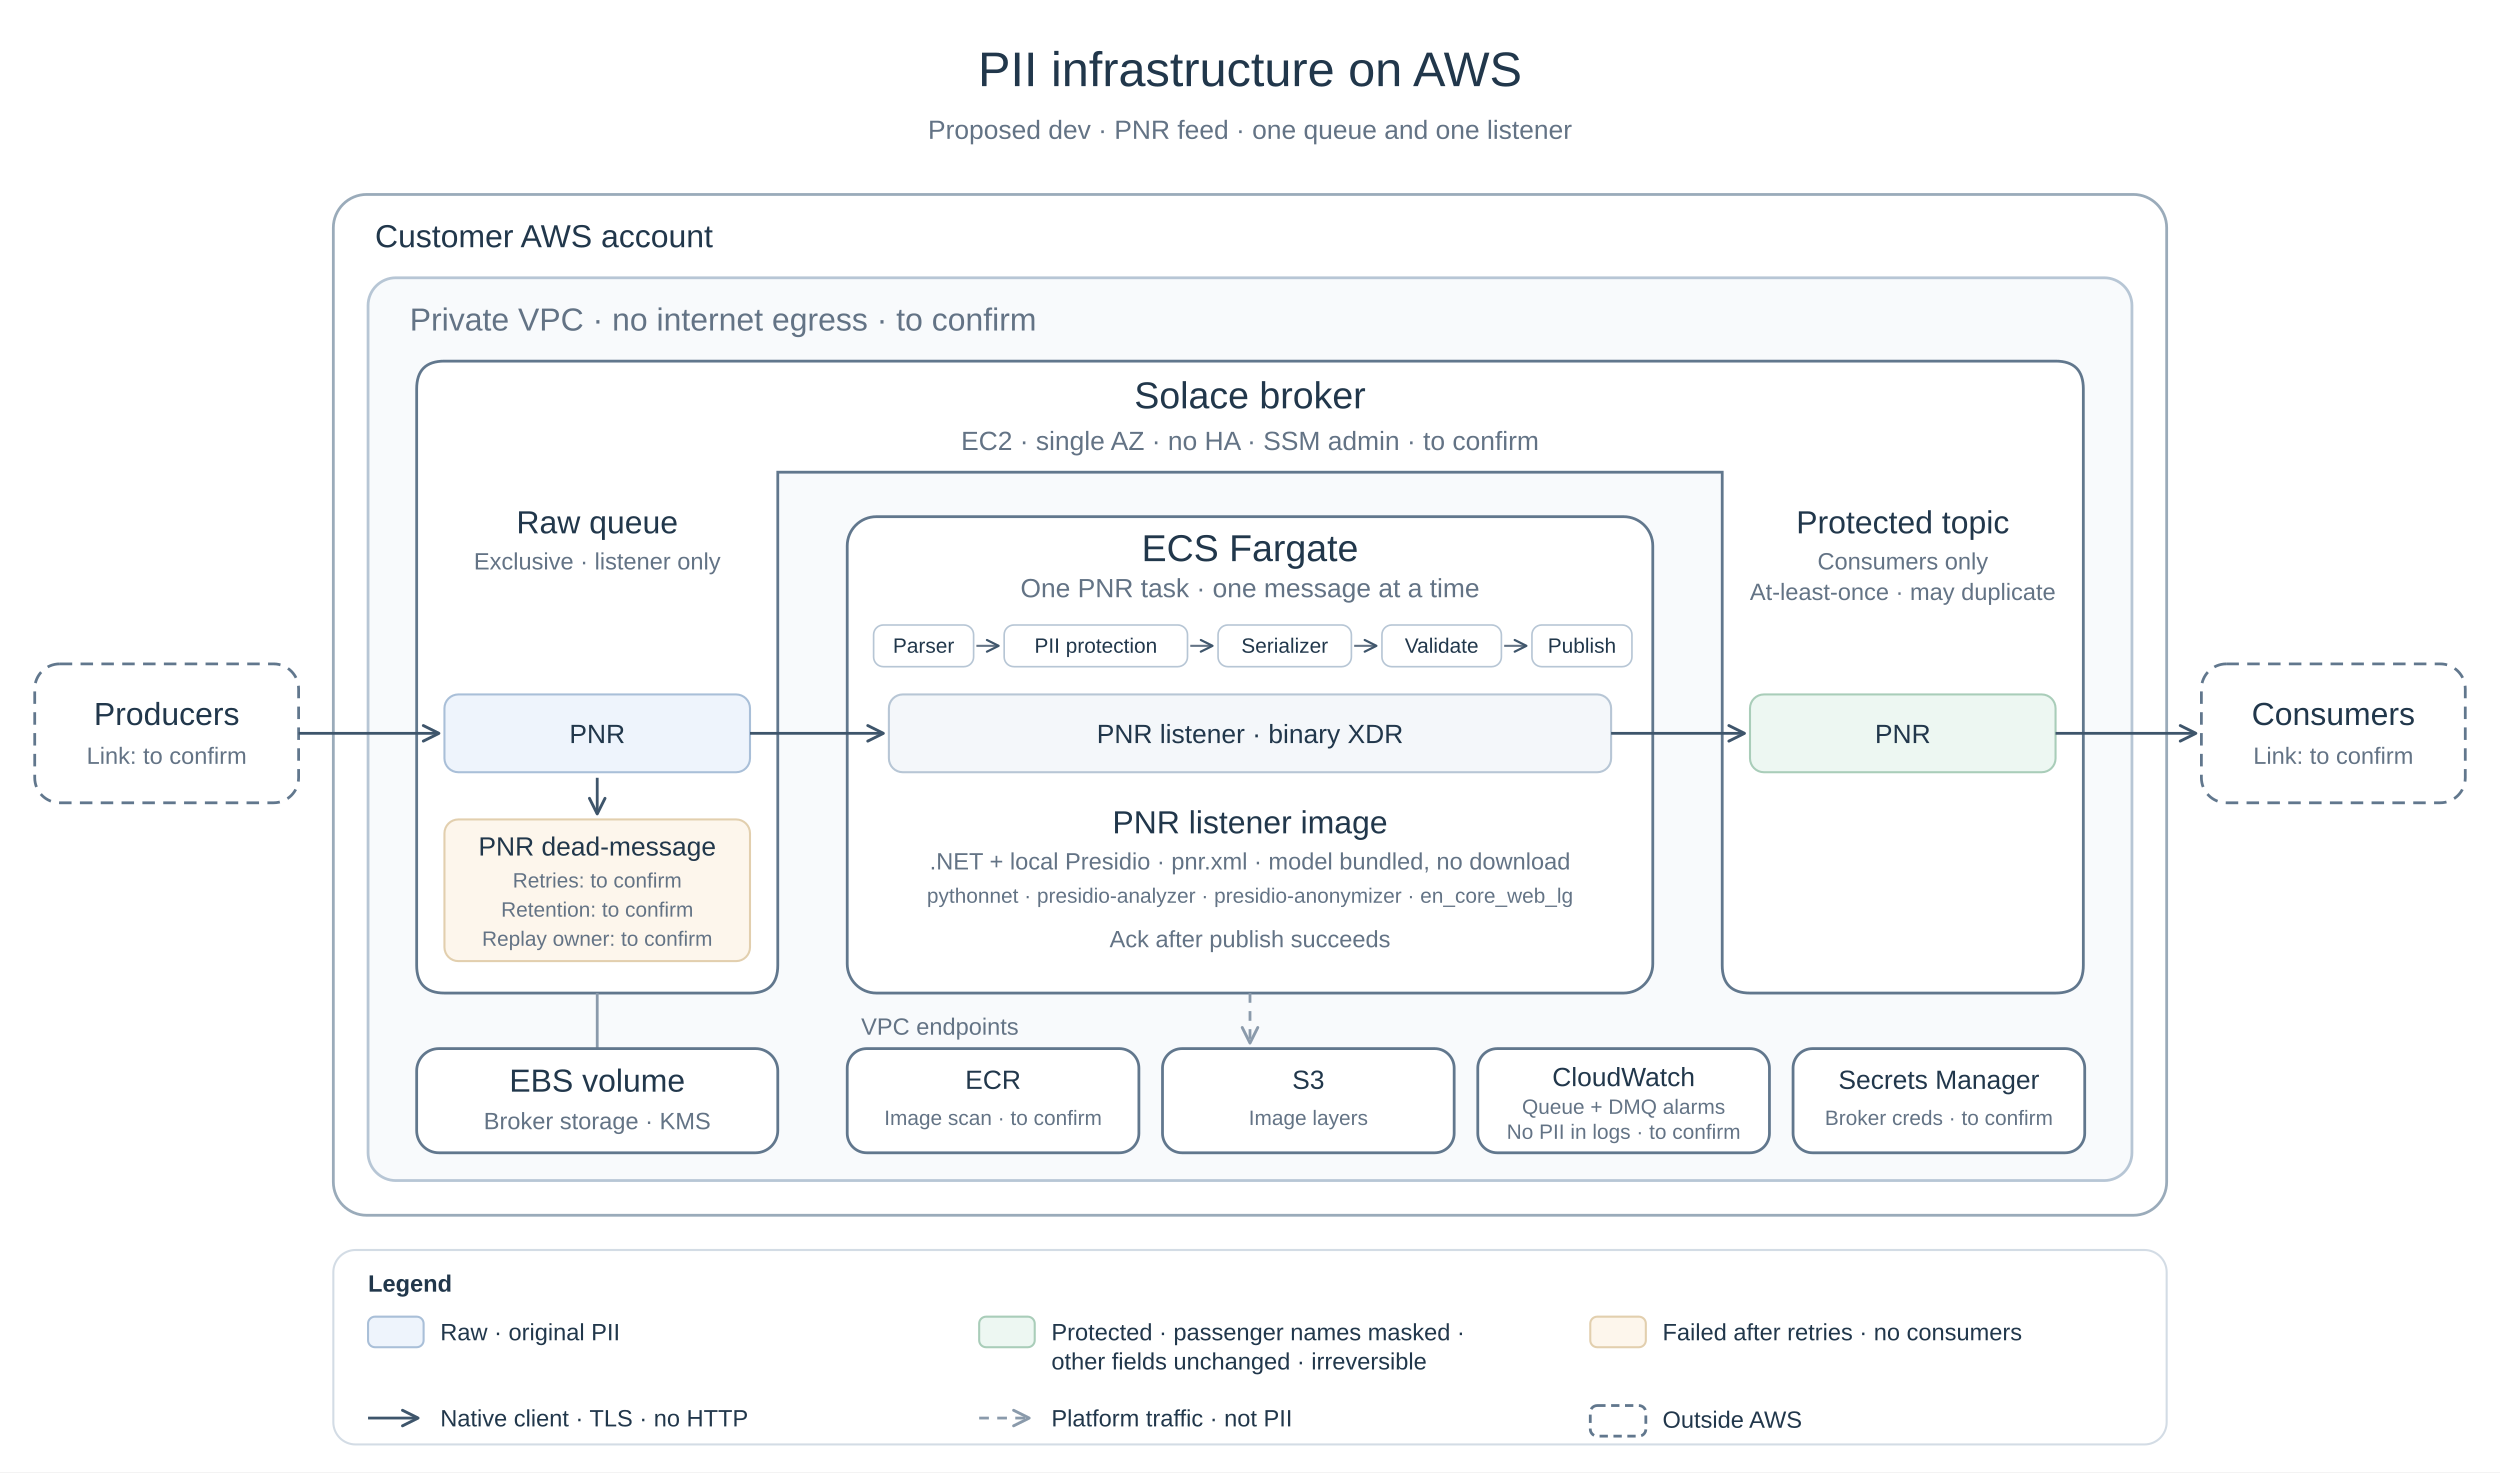
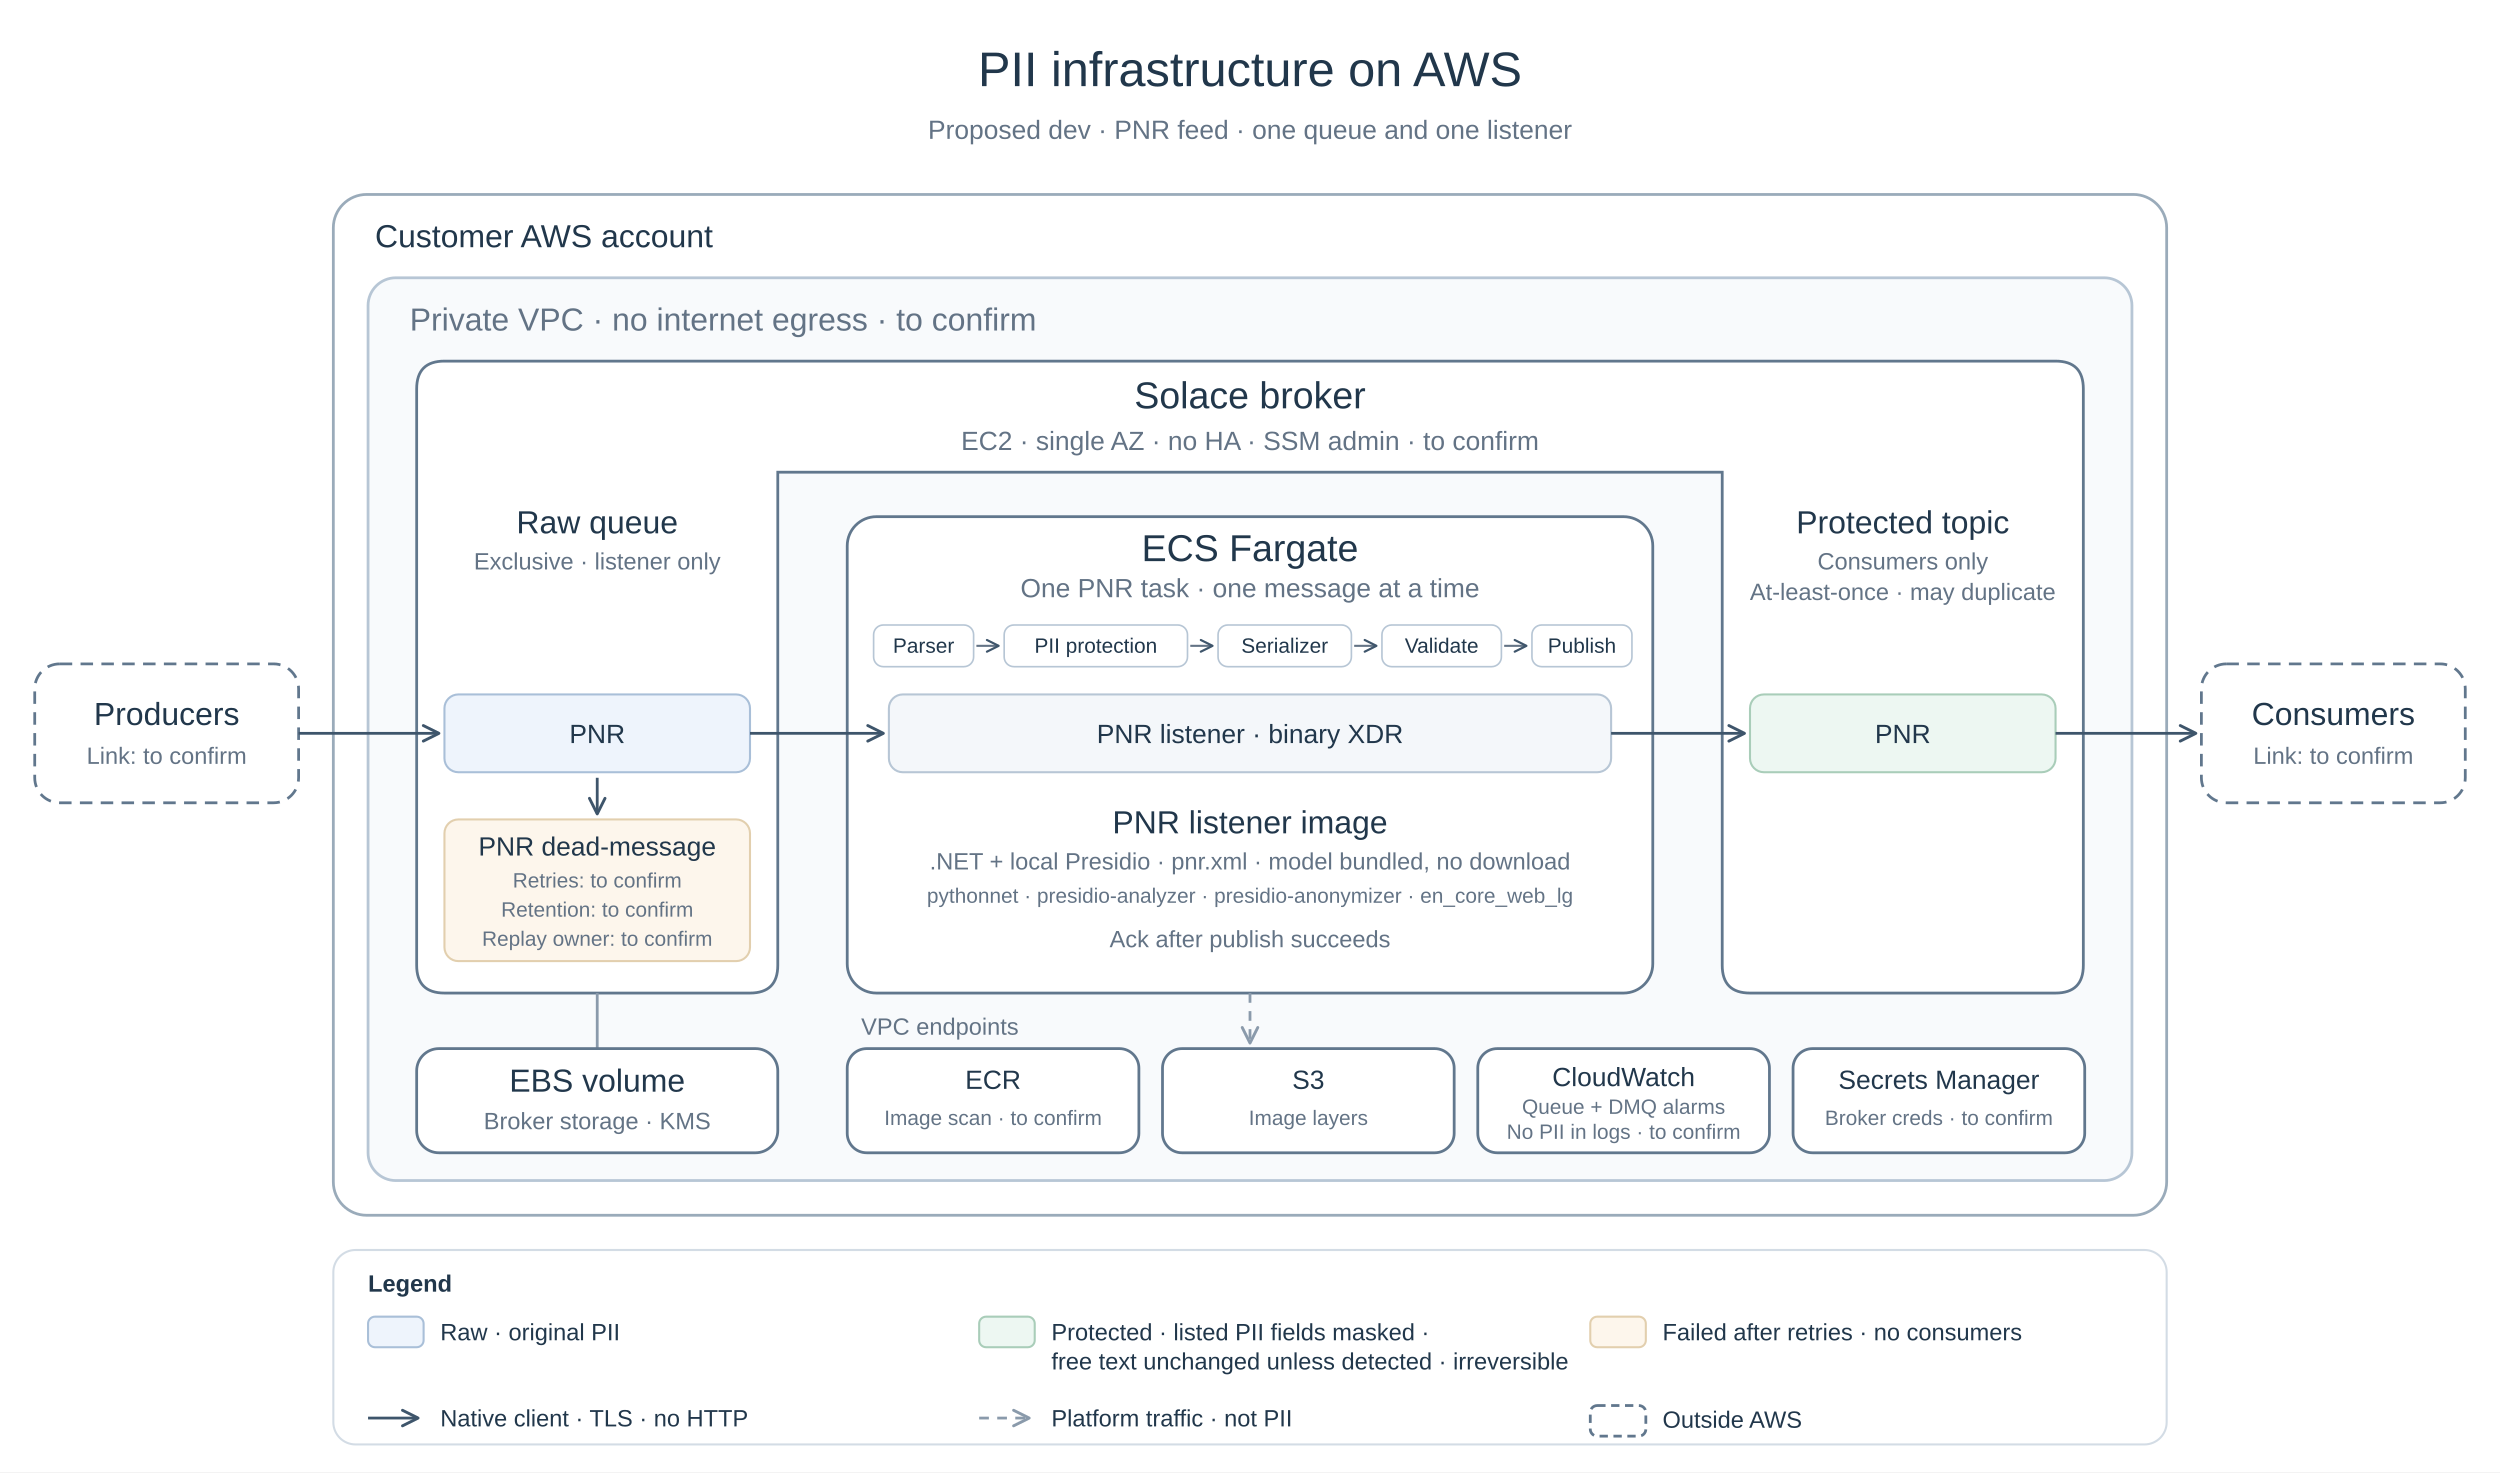
<svg xmlns="http://www.w3.org/2000/svg" width="1800" height="1060" viewBox="0 0 1800 1060" role="img" aria-labelledby="title desc">
  <defs>
    <marker id="arrow" viewBox="0 0 10 10" refX="9" refY="5" markerWidth="7" markerHeight="7" orient="auto-start-reverse">
      <path d="M1 1L9 5L1 9" fill="none" stroke="#3e556b" stroke-width="1.5" stroke-linecap="round" stroke-linejoin="round" />
    </marker>
    <marker id="arrowGrey" viewBox="0 0 10 10" refX="9" refY="5" markerWidth="7" markerHeight="7" orient="auto-start-reverse">
      <path d="M1 1L9 5L1 9" fill="none" stroke="#8a9aab" stroke-width="1.5" stroke-linecap="round" stroke-linejoin="round" />
    </marker>
    <style>
      text{font-family:Arial,Segoe UI,sans-serif;fill:#21374b;text-anchor:middle}
      .muted{fill:#637385}.start{text-anchor:start}.title{font-size:35px}.heading{font-size:27px}.label{font-size:23px}.note{font-size:19px}.small{font-size:17px}.tiny{font-size:15px}
      .box{fill:white;stroke:#61778d;stroke-width:2}
      .raw{fill:#eef4fc;stroke:#a9bfd8;stroke-width:1.5}.protected{fill:#edf7f2;stroke:#a9cdb9;stroke-width:1.5}.dead{fill:#fdf6ec;stroke:#e2cfae;stroke-width:1.5}
      .listener{fill:#f4f7fa;stroke:#b7c6d5;stroke-width:1.5}.stage{fill:white;stroke:#b7c6d5;stroke-width:1.2}
      .connection{fill:none;stroke:#3e556b;stroke-width:2;marker-end:url(#arrow)}
      .step{fill:none;stroke:#637385;stroke-width:1.5;marker-end:url(#arrow)}
      .platform{fill:none;stroke:#8a9aab;stroke-width:2;stroke-dasharray:7 6;marker-end:url(#arrowGrey)}
      .attach{fill:none;stroke:#8a9aab;stroke-width:2}
      .external{fill:white;stroke:#61778d;stroke-width:2;stroke-dasharray:9 6}
    </style>
  </defs>
  <rect width="1800" height="1060" fill="#ffffff" />
  <text x="900" y="62" class="title">PII infrastructure on AWS</text>
  <text x="900" y="100" class="note muted">Proposed dev · PNR feed · one queue and one listener</text>
  <rect x="240" y="140" width="1320" height="735" rx="24" fill="#ffffff" stroke="#9aabba" stroke-width="2" />
  <text x="270" y="178" class="label start">Customer AWS account</text>
  <rect x="265" y="200" width="1270" height="650" rx="20" fill="#f8fafc" stroke="#b7c6d5" stroke-width="2" />
  <text x="295" y="238" class="label muted start">Private VPC · no internet egress · to confirm</text>
  <path d="M320 260H1480Q1500 260 1500 280V695Q1500 715 1480 715H1260Q1240 715 1240 695V340H560V695Q560 715 540 715H320Q300 715 300 695V280Q300 260 320 260Z" class="box" />
  <text x="900" y="294" class="heading">Solace broker</text>
  <text x="900" y="324" class="note muted">EC2 · single AZ · no HA · SSM admin · to confirm</text>
  <text x="430" y="384" class="label">Raw queue</text>
  <text x="430" y="410" class="small muted">Exclusive · listener only</text>
  <text x="1370" y="384" class="label">Protected topic</text>
  <text x="1370" y="410" class="small muted">Consumers only</text>
  <text x="1370" y="432" class="small muted">At-least-once · may duplicate</text>
  <rect x="610" y="372" width="580" height="343" rx="21" class="box" />
  <text x="900" y="404" class="heading">ECS Fargate</text>
  <text x="900" y="430" class="note muted">One PNR task · one message at a time</text>
  <rect x="629" y="450" width="72" height="30" rx="7" class="stage" />
  <text x="665" y="470" class="tiny">Parser</text>
  <path d="M703 465H719" class="step" />
  <rect x="723" y="450" width="132" height="30" rx="7" class="stage" />
  <text x="789" y="470" class="tiny">PII protection</text>
  <path d="M857 465H873" class="step" />
  <rect x="877" y="450" width="96" height="30" rx="7" class="stage" />
  <text x="925" y="470" class="tiny">Serializer</text>
  <path d="M975 465H991" class="step" />
  <rect x="995" y="450" width="86" height="30" rx="7" class="stage" />
  <text x="1038" y="470" class="tiny">Validate</text>
  <path d="M1083 465H1099" class="step" />
  <rect x="1103" y="450" width="72" height="30" rx="7" class="stage" />
  <text x="1139" y="470" class="tiny">Publish</text>
  <rect x="25" y="478" width="190" height="100" rx="18" class="external" />
  <text x="120" y="522" class="label">Producers</text>
  <text x="120" y="550" class="small muted">Link: to confirm</text>
  <rect x="1585" y="478" width="190" height="100" rx="18" class="external" />
  <text x="1680" y="522" class="label">Consumers</text>
  <text x="1680" y="550" class="small muted">Link: to confirm</text>
  <g>
    <rect x="320" y="500" width="220" height="56" rx="10" class="raw" />
    <rect x="640" y="500" width="520" height="56" rx="10" class="listener" />
    <rect x="1260" y="500" width="220" height="56" rx="10" class="protected" />
    <text x="430" y="535" class="note">PNR</text>
    <text x="900" y="535" class="note">PNR listener · binary XDR</text>
    <text x="1370" y="535" class="note">PNR</text>
    <path d="M215 528H316" class="connection" />
    <path d="M540 528H636" class="connection" />
    <path d="M1160 528H1256" class="connection" />
    <path d="M1480 528H1581" class="connection" />
  </g>
  <path d="M430 560V586" class="connection" />
  <rect x="320" y="590" width="220" height="102" rx="10" class="dead" />
  <text x="430" y="616" class="note">PNR dead-message</text>
  <text x="430" y="639" class="tiny muted">Retries: to confirm</text>
  <text x="430" y="660" class="tiny muted">Retention: to confirm</text>
  <text x="430" y="681" class="tiny muted">Replay owner: to confirm</text>
  <text x="900" y="600" class="label">PNR listener image</text>
  <text x="900" y="626" class="small muted">.NET + local Presidio · pnr.xml · model bundled, no download</text>
  <text x="900" y="650" class="tiny muted">pythonnet · presidio-analyzer · presidio-anonymizer · en_core_web_lg</text>
  <text x="900" y="682" class="small muted">Ack after publish succeeds</text>
  <path d="M430 715V755" class="attach" />
  <rect x="300" y="755" width="260" height="75" rx="16" class="box" />
  <text x="430" y="786" class="label">EBS volume</text>
  <text x="430" y="813" class="small muted">Broker storage · KMS</text>
  <path d="M900 715V751" class="platform" />
  <text x="620" y="745" class="small muted start">VPC endpoints</text>
  <rect x="610" y="755" width="210" height="75" rx="14" class="box" />
  <text x="715" y="784" class="note">ECR</text>
  <text x="715" y="810" class="tiny muted">Image scan · to confirm</text>
  <rect x="837" y="755" width="210" height="75" rx="14" class="box" />
  <text x="942" y="784" class="note">S3</text>
  <text x="942" y="810" class="tiny muted">Image layers</text>
  <rect x="1064" y="755" width="210" height="75" rx="14" class="box" />
  <text x="1169" y="782" class="note">CloudWatch</text>
  <text x="1169" y="802" class="tiny muted">Queue + DMQ alarms</text>
  <text x="1169" y="820" class="tiny muted">No PII in logs · to confirm</text>
  <rect x="1291" y="755" width="210" height="75" rx="14" class="box" />
  <text x="1396" y="784" class="note">Secrets Manager</text>
  <text x="1396" y="810" class="tiny muted">Broker creds · to confirm</text>
  <rect x="240" y="900" width="1320" height="140" rx="16" fill="#ffffff" stroke="#d3dce5" stroke-width="1.5" />
  <text x="265" y="930" class="small start" style="font-weight:bold">Legend</text>
  <rect x="265" y="948" width="40" height="22" rx="5" class="raw" />
  <text x="317" y="965" class="small start">Raw · original PII</text>
  <rect x="705" y="948" width="40" height="22" rx="5" class="protected" />
  <text x="757" y="965" class="small start">
-     <tspan x="757">Protected · passenger names masked ·</tspan>
-     <tspan x="757" dy="21">other fields unchanged · irreversible</tspan>
+     <tspan x="757">Protected · listed PII fields masked ·</tspan>
+     <tspan x="757" dy="21">free text unchanged unless detected · irreversible</tspan>
  </text>
  <rect x="1145" y="948" width="40" height="22" rx="5" class="dead" />
  <text x="1197" y="965" class="small start">Failed after retries · no consumers</text>
  <path d="M265 1021H301" class="connection" />
  <text x="317" y="1027" class="small start">Native client · TLS · no HTTP</text>
  <path d="M705 1021H741" class="platform" />
  <text x="757" y="1027" class="small start">Platform traffic · not PII</text>
  <rect x="1145" y="1012" width="40" height="22" rx="5" class="external" style="stroke-dasharray:6 4" />
  <text x="1197" y="1028" class="small start">Outside AWS</text>
</svg>
